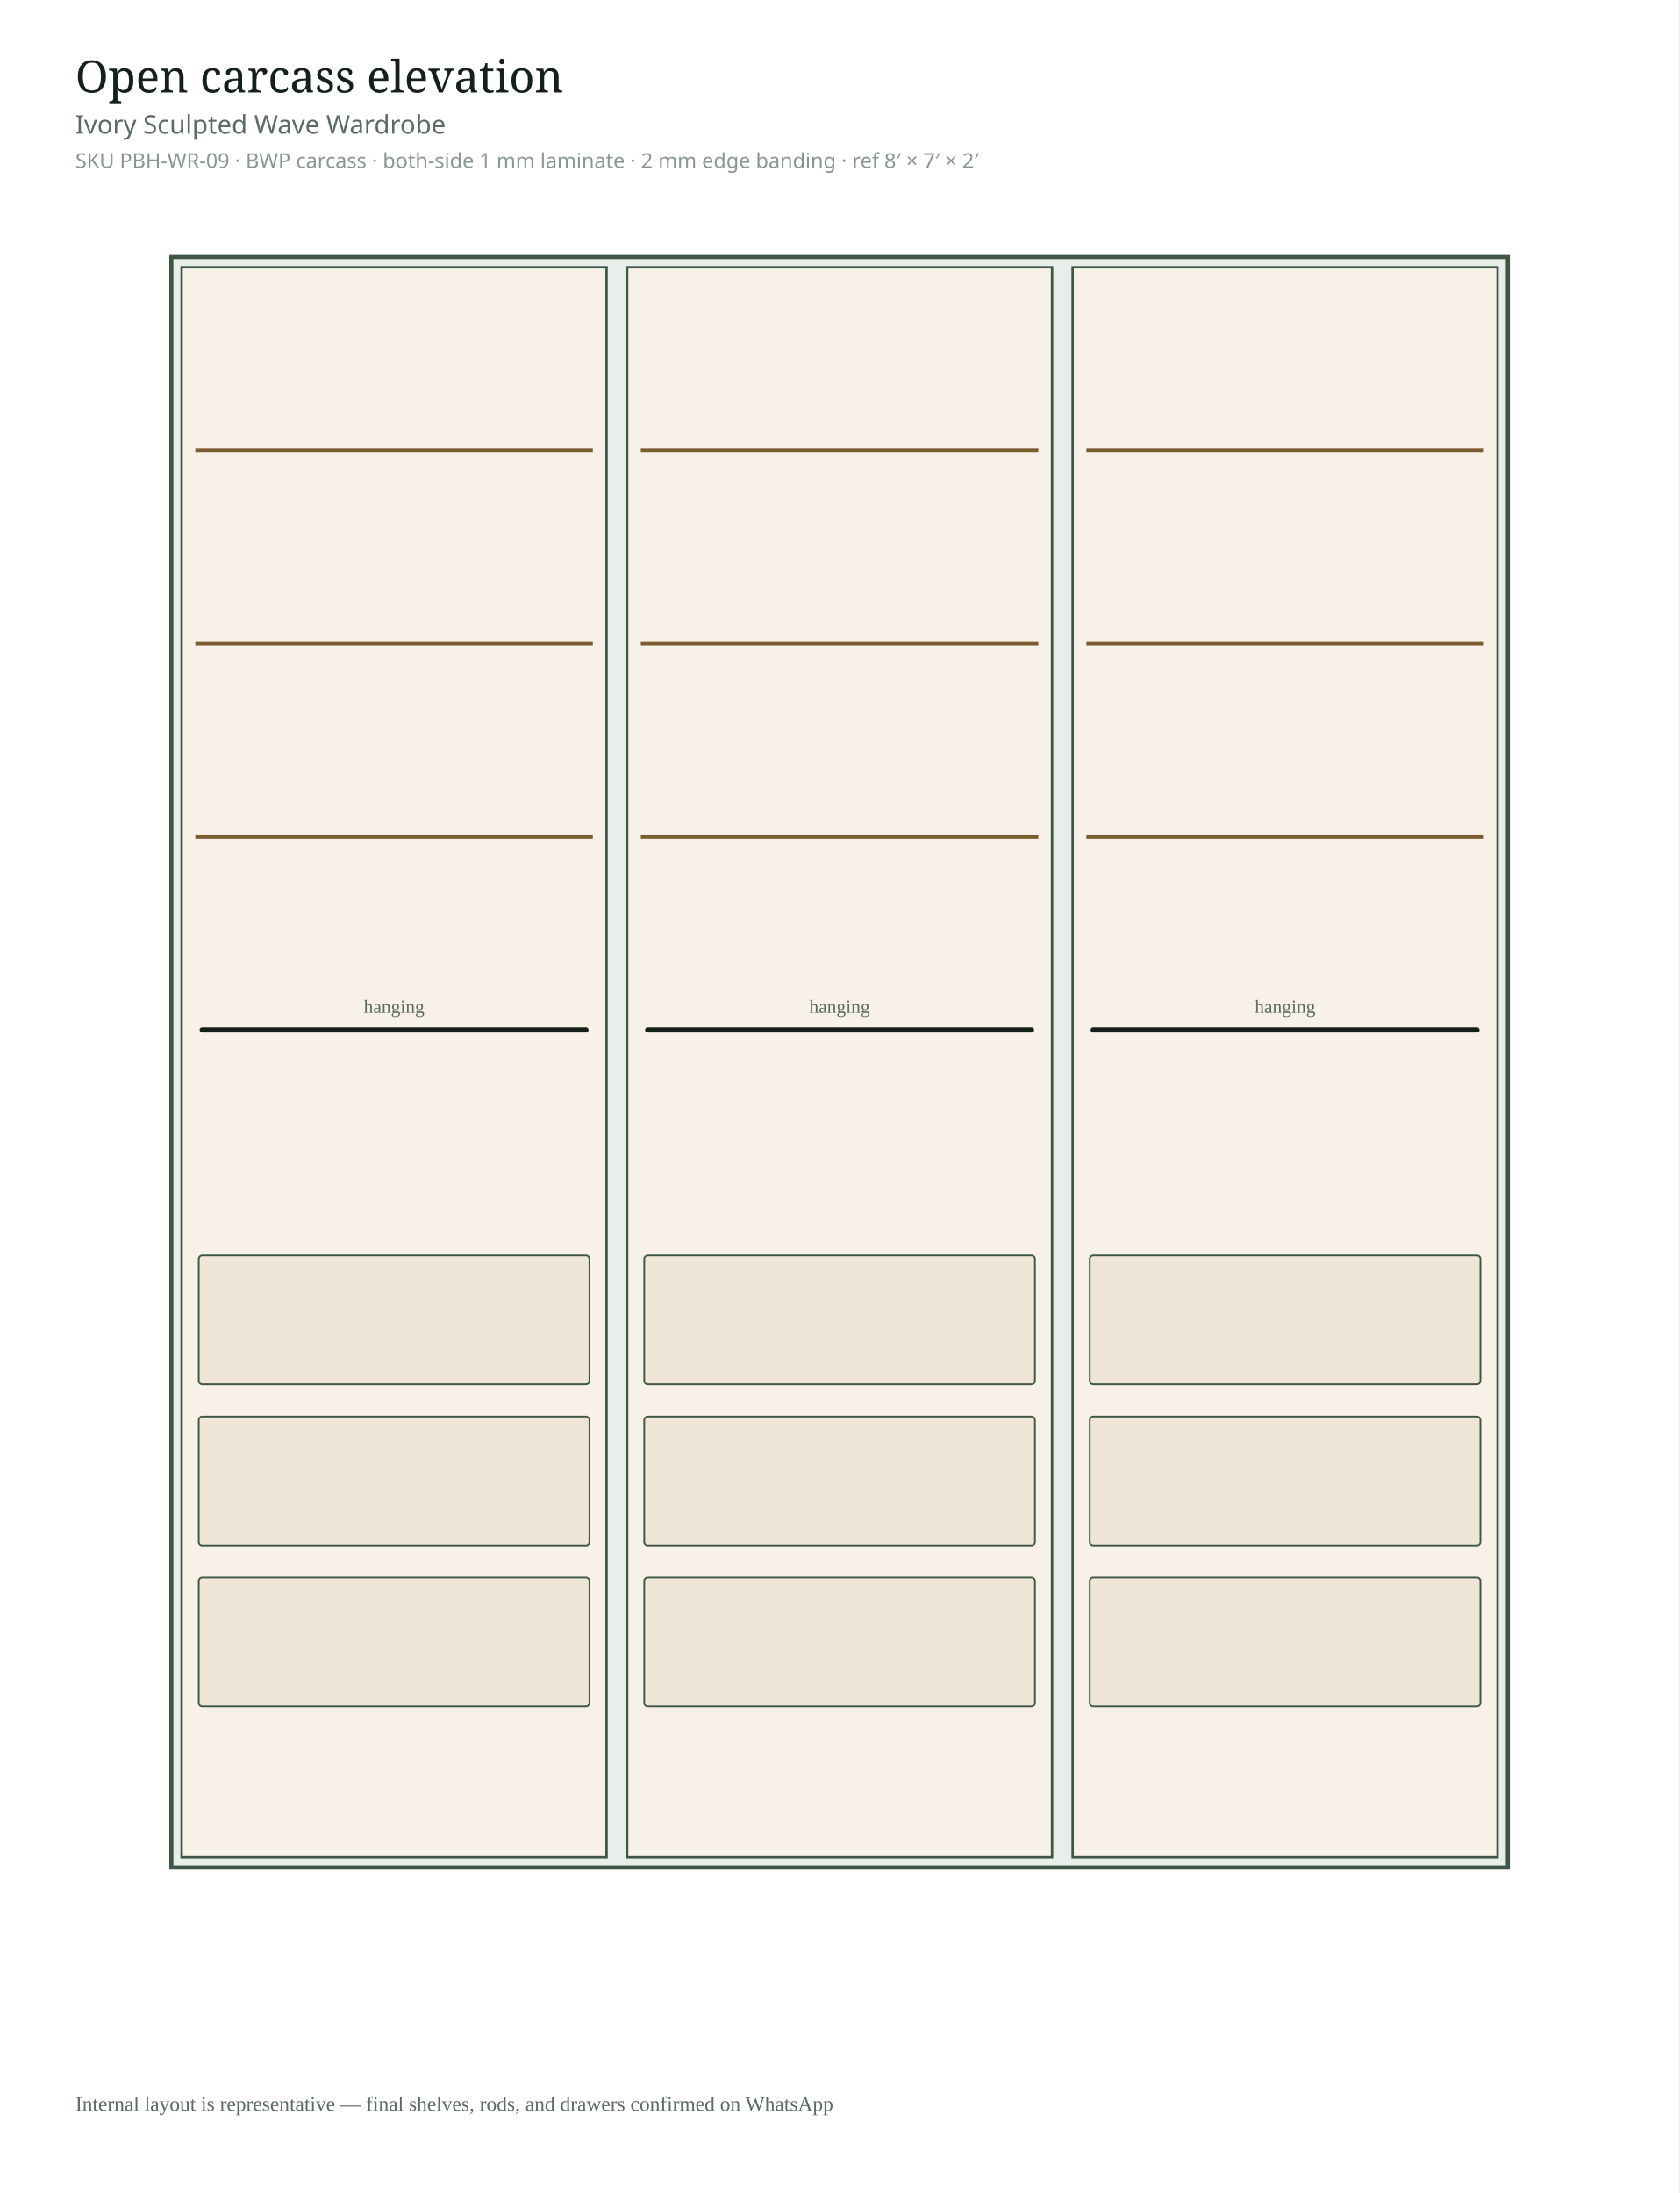
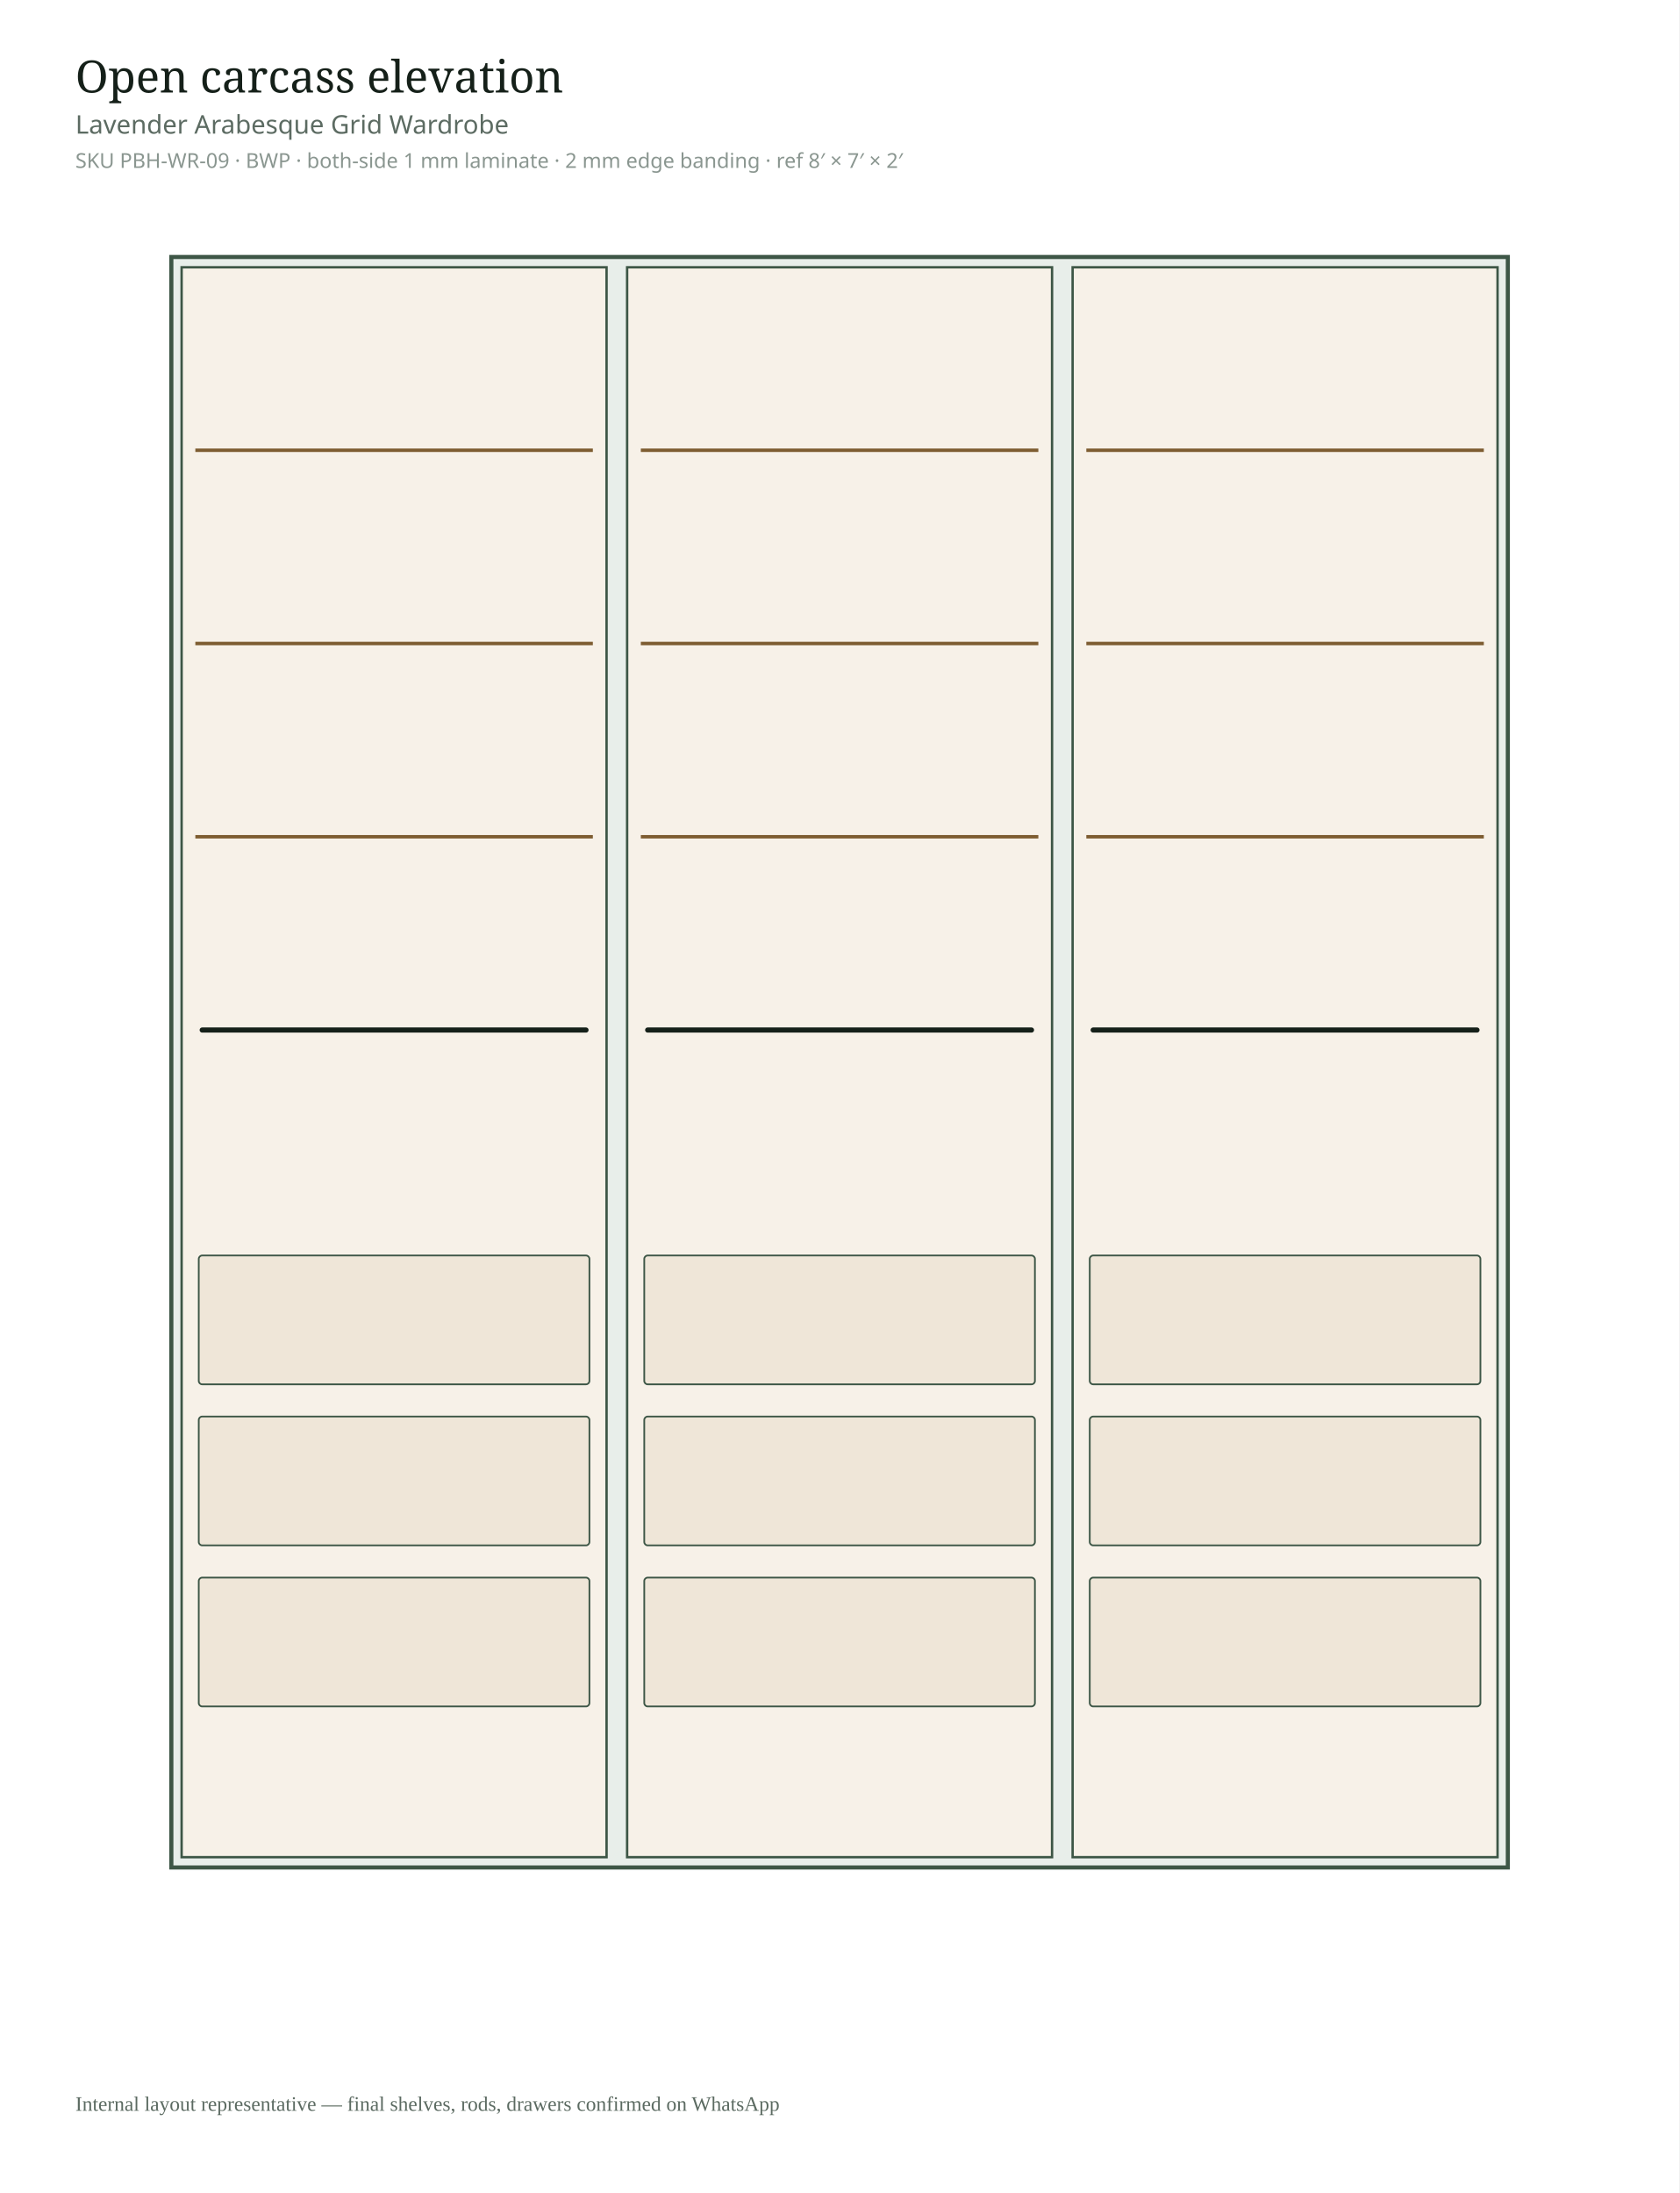
<svg xmlns="http://www.w3.org/2000/svg" viewBox="0 0 980 1280" width="980" height="1280">
  <rect width="980" height="1280" fill="#fff" />
  <text x="44" y="54" font-family="Georgia,serif" font-size="26" fill="#152019">Open carcass elevation</text>
-   <text x="44" y="78" font-family="system-ui,sans-serif" font-size="15" fill="#5c6b62">Ivory Sculpted Wave Wardrobe</text>
-   <text x="44" y="98" font-family="system-ui,sans-serif" font-size="12" fill="#8a9690">SKU PBH-WR-09 · BWP carcass · both-side 1 mm laminate · 2 mm edge banding · ref 8′ × 7′ × 2′</text>
+   <text x="44" y="78" font-family="system-ui,sans-serif" font-size="15" fill="#5c6b62">Lavender Arabesque Grid Wardrobe</text>
+   <text x="44" y="98" font-family="system-ui,sans-serif" font-size="12" fill="#8a9690">SKU PBH-WR-09 · BWP · both-side 1 mm laminate · 2 mm edge banding · ref 8′ × 7′ × 2′</text>
  <rect x="100" y="150" width="780" height="940" fill="#e8eeea" stroke="#3d5646" stroke-width="2.4" />
  <rect x="106" y="156" width="248" height="928" fill="#f7f1e8" stroke="#3d5646" stroke-width="1.4" />
  <line x1="114" y1="262.8" x2="346" y2="262.8" stroke="#7d5c30" stroke-width="2" />
  <line x1="114" y1="375.6" x2="346" y2="375.6" stroke="#7d5c30" stroke-width="2" />
  <line x1="114" y1="488.4" x2="346" y2="488.4" stroke="#7d5c30" stroke-width="2" />
  <line x1="118" y1="601.2" x2="342" y2="601.2" stroke="#152019" stroke-width="3" stroke-linecap="round" />
-   <text x="230" y="591.2" text-anchor="middle" font-size="11" fill="#5c6b62">hanging</text>
  <rect x="116" y="732.8" width="228" height="75.2" rx="2" fill="#efe6d8" stroke="#3d5646" />
  <rect x="116" y="826.8" width="228" height="75.2" rx="2" fill="#efe6d8" stroke="#3d5646" />
  <rect x="116" y="920.8" width="228" height="75.2" rx="2" fill="#efe6d8" stroke="#3d5646" />
  <rect x="366" y="156" width="248" height="928" fill="#f7f1e8" stroke="#3d5646" stroke-width="1.4" />
  <line x1="374" y1="262.8" x2="606" y2="262.8" stroke="#7d5c30" stroke-width="2" />
  <line x1="374" y1="375.6" x2="606" y2="375.6" stroke="#7d5c30" stroke-width="2" />
  <line x1="374" y1="488.4" x2="606" y2="488.4" stroke="#7d5c30" stroke-width="2" />
  <line x1="378" y1="601.2" x2="602" y2="601.2" stroke="#152019" stroke-width="3" stroke-linecap="round" />
-   <text x="490" y="591.2" text-anchor="middle" font-size="11" fill="#5c6b62">hanging</text>
  <rect x="376" y="732.8" width="228" height="75.2" rx="2" fill="#efe6d8" stroke="#3d5646" />
  <rect x="376" y="826.8" width="228" height="75.2" rx="2" fill="#efe6d8" stroke="#3d5646" />
  <rect x="376" y="920.8" width="228" height="75.2" rx="2" fill="#efe6d8" stroke="#3d5646" />
  <rect x="626" y="156" width="248" height="928" fill="#f7f1e8" stroke="#3d5646" stroke-width="1.4" />
  <line x1="634" y1="262.8" x2="866" y2="262.8" stroke="#7d5c30" stroke-width="2" />
  <line x1="634" y1="375.6" x2="866" y2="375.6" stroke="#7d5c30" stroke-width="2" />
  <line x1="634" y1="488.4" x2="866" y2="488.4" stroke="#7d5c30" stroke-width="2" />
  <line x1="638" y1="601.2" x2="862" y2="601.2" stroke="#152019" stroke-width="3" stroke-linecap="round" />
-   <text x="750" y="591.2" text-anchor="middle" font-size="11" fill="#5c6b62">hanging</text>
  <rect x="636" y="732.8" width="228" height="75.2" rx="2" fill="#efe6d8" stroke="#3d5646" />
  <rect x="636" y="826.8" width="228" height="75.2" rx="2" fill="#efe6d8" stroke="#3d5646" />
  <rect x="636" y="920.8" width="228" height="75.2" rx="2" fill="#efe6d8" stroke="#3d5646" />
-   <text x="44" y="1232" font-size="12" fill="#5c6b62">Internal layout is representative — final shelves, rods, and drawers confirmed on WhatsApp</text>
+   <text x="44" y="1232" font-size="12" fill="#5c6b62">Internal layout representative — final shelves, rods, drawers confirmed on WhatsApp</text>
</svg>
